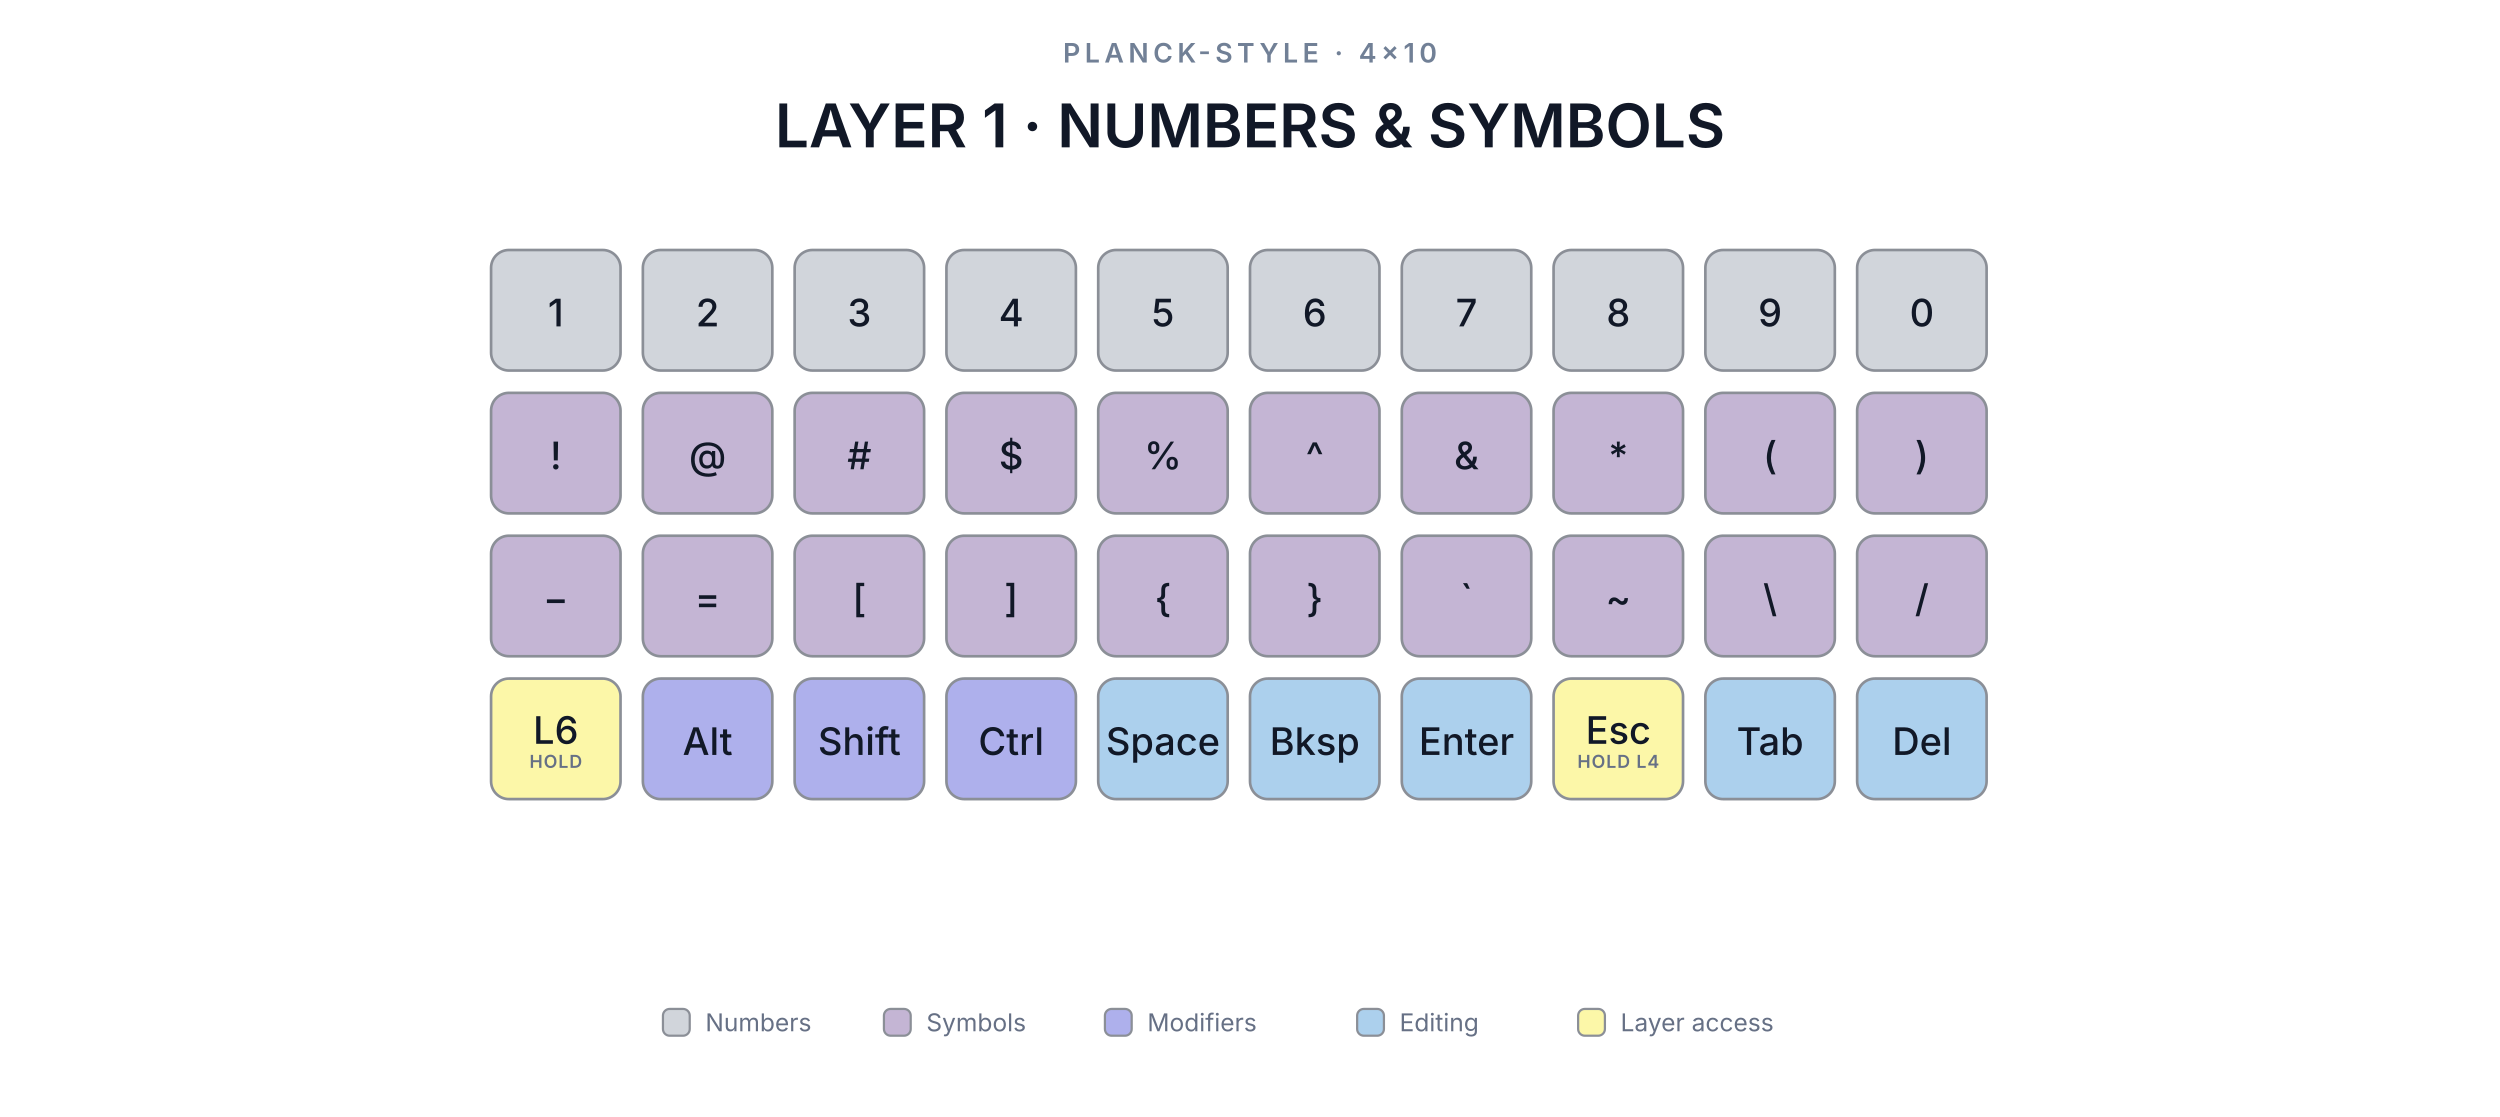
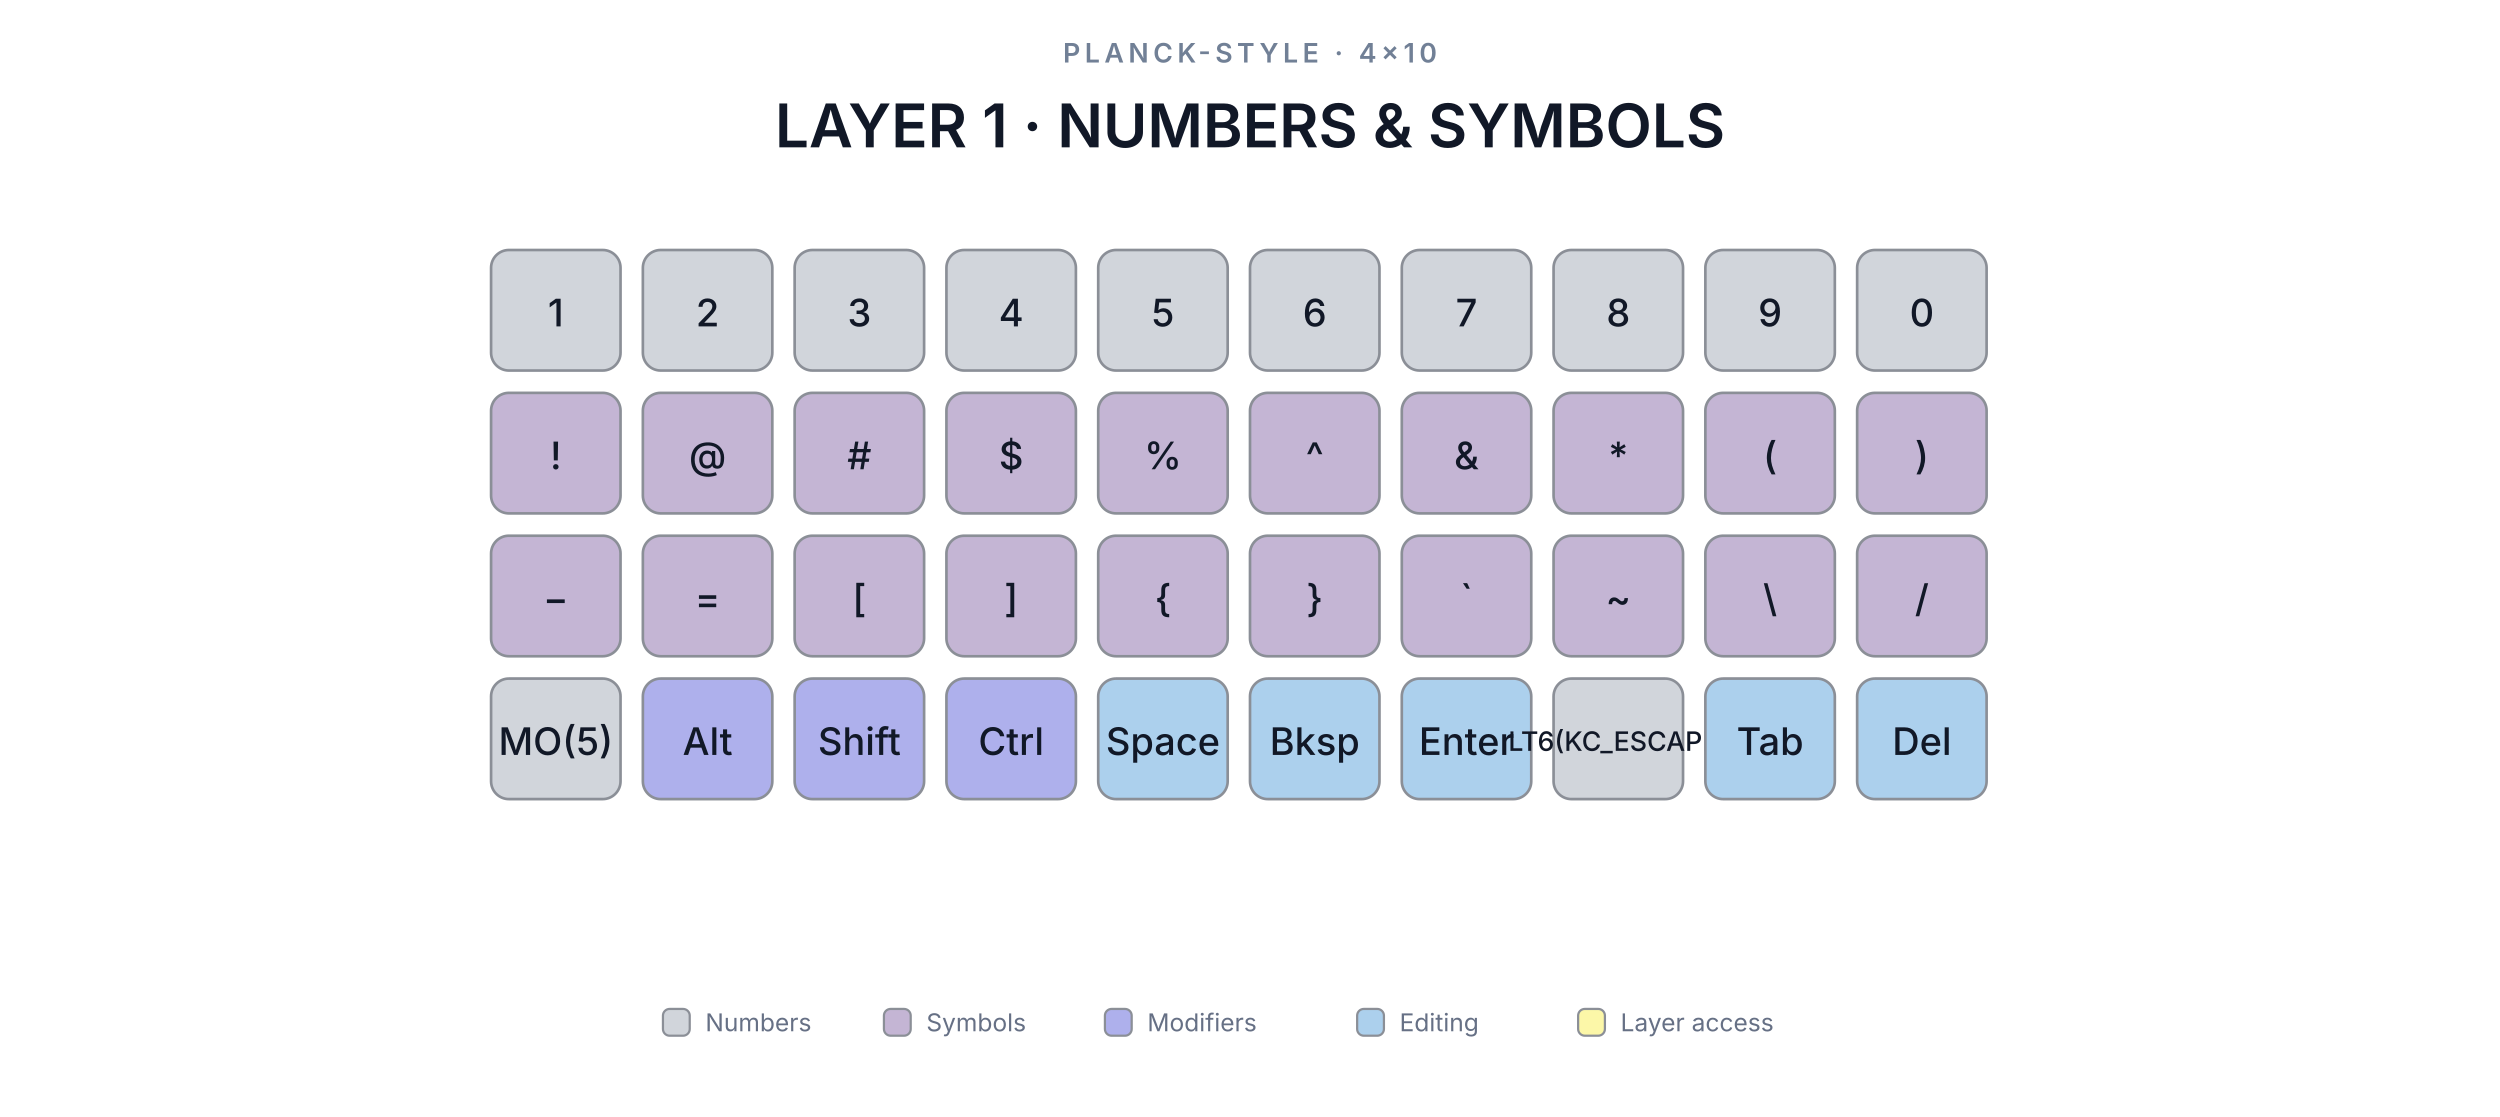
<svg xmlns="http://www.w3.org/2000/svg" viewBox="0 0 1120 500" role="img" aria-labelledby="layer-1-title layer-1-description">
  <style>
    text { font-family: Inter, ui-sans-serif, system-ui, -apple-system, BlinkMacSystemFont, "Segoe UI", sans-serif; fill: #111827; }
    .kicker { font-size: 12px; font-weight: 600; letter-spacing: 2px; text-anchor: middle; fill: #718096; }
    .title { font-size: 27px; font-weight: 600; text-anchor: middle; }
    .key-label { font-weight: 500; text-anchor: middle; dominant-baseline: middle; }
    .key-sub { font-size: 8px; font-weight: 600; letter-spacing: 0.4px; text-anchor: middle; fill: #667085; }
    .legend-label { font-size: 11px; fill: #667085; }
  </style>
  <text x="560" y="28" class="kicker">PLANCK-STYLE · 4×10</text>
  <text x="560" y="66" class="title">LAYER 1 · NUMBERS &amp; SYMBOLS</text>
  <rect x="220" y="112" width="58" height="54" rx="8" fill="#d1d5db" stroke="#8b8f97" stroke-width="1.2" />
  <text x="249.0" y="140.0" class="key-label" font-size="17">1</text>
  <rect x="288" y="112" width="58" height="54" rx="8" fill="#d1d5db" stroke="#8b8f97" stroke-width="1.2" />
  <text x="317.0" y="140.0" class="key-label" font-size="17">2</text>
  <rect x="356" y="112" width="58" height="54" rx="8" fill="#d1d5db" stroke="#8b8f97" stroke-width="1.2" />
  <text x="385.0" y="140.0" class="key-label" font-size="17">3</text>
  <rect x="424" y="112" width="58" height="54" rx="8" fill="#d1d5db" stroke="#8b8f97" stroke-width="1.2" />
  <text x="453.0" y="140.0" class="key-label" font-size="17">4</text>
  <rect x="492" y="112" width="58" height="54" rx="8" fill="#d1d5db" stroke="#8b8f97" stroke-width="1.2" />
  <text x="521.0" y="140.0" class="key-label" font-size="17">5</text>
  <rect x="560" y="112" width="58" height="54" rx="8" fill="#d1d5db" stroke="#8b8f97" stroke-width="1.2" />
  <text x="589.0" y="140.0" class="key-label" font-size="17">6</text>
  <rect x="628" y="112" width="58" height="54" rx="8" fill="#d1d5db" stroke="#8b8f97" stroke-width="1.2" />
  <text x="657.0" y="140.0" class="key-label" font-size="17">7</text>
  <rect x="696" y="112" width="58" height="54" rx="8" fill="#d1d5db" stroke="#8b8f97" stroke-width="1.2" />
  <text x="725.0" y="140.0" class="key-label" font-size="17">8</text>
  <rect x="764" y="112" width="58" height="54" rx="8" fill="#d1d5db" stroke="#8b8f97" stroke-width="1.2" />
  <text x="793.0" y="140.0" class="key-label" font-size="17">9</text>
  <rect x="832" y="112" width="58" height="54" rx="8" fill="#d1d5db" stroke="#8b8f97" stroke-width="1.2" />
  <text x="861.0" y="140.0" class="key-label" font-size="17">0</text>
  <rect x="220" y="176" width="58" height="54" rx="8" fill="#c4b5d4" stroke="#8b8f97" stroke-width="1.2" />
  <text x="249.0" y="204.0" class="key-label" font-size="17">!</text>
  <rect x="288" y="176" width="58" height="54" rx="8" fill="#c4b5d4" stroke="#8b8f97" stroke-width="1.2" />
  <text x="317.0" y="204.0" class="key-label" font-size="17">@</text>
  <rect x="356" y="176" width="58" height="54" rx="8" fill="#c4b5d4" stroke="#8b8f97" stroke-width="1.2" />
  <text x="385.0" y="204.0" class="key-label" font-size="17">#</text>
  <rect x="424" y="176" width="58" height="54" rx="8" fill="#c4b5d4" stroke="#8b8f97" stroke-width="1.2" />
  <text x="453.0" y="204.0" class="key-label" font-size="17">$</text>
  <rect x="492" y="176" width="58" height="54" rx="8" fill="#c4b5d4" stroke="#8b8f97" stroke-width="1.2" />
  <text x="521.0" y="204.0" class="key-label" font-size="17">%</text>
  <rect x="560" y="176" width="58" height="54" rx="8" fill="#c4b5d4" stroke="#8b8f97" stroke-width="1.2" />
  <text x="589.0" y="204.0" class="key-label" font-size="17">^</text>
  <rect x="628" y="176" width="58" height="54" rx="8" fill="#c4b5d4" stroke="#8b8f97" stroke-width="1.2" />
  <text x="657.0" y="204.0" class="key-label" font-size="17">&amp;</text>
  <rect x="696" y="176" width="58" height="54" rx="8" fill="#c4b5d4" stroke="#8b8f97" stroke-width="1.2" />
  <text x="725.0" y="204.0" class="key-label" font-size="17">*</text>
  <rect x="764" y="176" width="58" height="54" rx="8" fill="#c4b5d4" stroke="#8b8f97" stroke-width="1.2" />
  <text x="793.0" y="204.0" class="key-label" font-size="17">(</text>
  <rect x="832" y="176" width="58" height="54" rx="8" fill="#c4b5d4" stroke="#8b8f97" stroke-width="1.2" />
  <text x="861.0" y="204.0" class="key-label" font-size="17">)</text>
  <rect x="220" y="240" width="58" height="54" rx="8" fill="#c4b5d4" stroke="#8b8f97" stroke-width="1.2" />
  <text x="249.0" y="268.0" class="key-label" font-size="17">−</text>
  <rect x="288" y="240" width="58" height="54" rx="8" fill="#c4b5d4" stroke="#8b8f97" stroke-width="1.2" />
  <text x="317.0" y="268.0" class="key-label" font-size="17">=</text>
  <rect x="356" y="240" width="58" height="54" rx="8" fill="#c4b5d4" stroke="#8b8f97" stroke-width="1.2" />
  <text x="385.0" y="268.0" class="key-label" font-size="17">[</text>
  <rect x="424" y="240" width="58" height="54" rx="8" fill="#c4b5d4" stroke="#8b8f97" stroke-width="1.2" />
  <text x="453.0" y="268.0" class="key-label" font-size="17">]</text>
  <rect x="492" y="240" width="58" height="54" rx="8" fill="#c4b5d4" stroke="#8b8f97" stroke-width="1.2" />
  <text x="521.0" y="268.0" class="key-label" font-size="17">{</text>
  <rect x="560" y="240" width="58" height="54" rx="8" fill="#c4b5d4" stroke="#8b8f97" stroke-width="1.2" />
  <text x="589.0" y="268.0" class="key-label" font-size="17">}</text>
  <rect x="628" y="240" width="58" height="54" rx="8" fill="#c4b5d4" stroke="#8b8f97" stroke-width="1.2" />
  <text x="657.0" y="268.0" class="key-label" font-size="17">`</text>
  <rect x="696" y="240" width="58" height="54" rx="8" fill="#c4b5d4" stroke="#8b8f97" stroke-width="1.2" />
  <text x="725.0" y="268.0" class="key-label" font-size="17">~</text>
  <rect x="764" y="240" width="58" height="54" rx="8" fill="#c4b5d4" stroke="#8b8f97" stroke-width="1.2" />
  <text x="793.0" y="268.0" class="key-label" font-size="17">\</text>
  <rect x="832" y="240" width="58" height="54" rx="8" fill="#c4b5d4" stroke="#8b8f97" stroke-width="1.2" />
  <text x="861.0" y="268.0" class="key-label" font-size="17">/</text>
-   <rect x="220" y="304" width="58" height="54" rx="8" fill="#fcf7a8" stroke="#8b8f97" stroke-width="1.2" />
-   <text x="249.0" y="327.0" class="key-label" font-size="17">L6</text>
-   <text x="249.0" y="344.0" class="key-sub">HOLD</text>
+   <rect x="220" y="304" width="58" height="54" rx="8" fill="#d1d5db" stroke="#8b8f97" stroke-width="1.2" />
+   <text x="249.0" y="332.0" class="key-label" font-size="17">MO(5)</text>
  <rect x="288" y="304" width="58" height="54" rx="8" fill="#aeb0ec" stroke="#8b8f97" stroke-width="1.2" />
  <text x="317.0" y="332.0" class="key-label" font-size="17">Alt</text>
  <rect x="356" y="304" width="58" height="54" rx="8" fill="#aeb0ec" stroke="#8b8f97" stroke-width="1.2" />
  <text x="385.0" y="332.0" class="key-label" font-size="17">Shift</text>
  <rect x="424" y="304" width="58" height="54" rx="8" fill="#aeb0ec" stroke="#8b8f97" stroke-width="1.2" />
  <text x="453.0" y="332.0" class="key-label" font-size="17">Ctrl</text>
  <rect x="492" y="304" width="58" height="54" rx="8" fill="#acd0ed" stroke="#8b8f97" stroke-width="1.2" />
  <text x="521.0" y="332.0" class="key-label" font-size="17">Space</text>
  <rect x="560" y="304" width="58" height="54" rx="8" fill="#acd0ed" stroke="#8b8f97" stroke-width="1.2" />
  <text x="589.0" y="332.0" class="key-label" font-size="17">Bksp</text>
  <rect x="628" y="304" width="58" height="54" rx="8" fill="#acd0ed" stroke="#8b8f97" stroke-width="1.2" />
  <text x="657.0" y="332.0" class="key-label" font-size="17">Enter</text>
-   <rect x="696" y="304" width="58" height="54" rx="8" fill="#fcf7a8" stroke="#8b8f97" stroke-width="1.2" />
-   <text x="725.0" y="327.0" class="key-label" font-size="17">Esc</text>
-   <text x="725.0" y="344.0" class="key-sub">HOLD L4</text>
+   <rect x="696" y="304" width="58" height="54" rx="8" fill="#d1d5db" stroke="#8b8f97" stroke-width="1.2" />
+   <text x="725.0" y="332.0" class="key-label" font-size="12">LT6(KC_ESCAPE)</text>
  <rect x="764" y="304" width="58" height="54" rx="8" fill="#acd0ed" stroke="#8b8f97" stroke-width="1.2" />
  <text x="793.0" y="332.0" class="key-label" font-size="17">Tab</text>
  <rect x="832" y="304" width="58" height="54" rx="8" fill="#acd0ed" stroke="#8b8f97" stroke-width="1.2" />
  <text x="861.0" y="332.0" class="key-label" font-size="17">Del</text>
  <rect x="297.0" y="452" width="12" height="12" rx="3" fill="#d1d5db" stroke="#8b8f97" stroke-width="1" />
  <text x="316.0" y="462" class="legend-label">Numbers</text>
  <rect x="396.0" y="452" width="12" height="12" rx="3" fill="#c4b5d4" stroke="#8b8f97" stroke-width="1" />
  <text x="415.0" y="462" class="legend-label">Symbols</text>
  <rect x="495.0" y="452" width="12" height="12" rx="3" fill="#aeb0ec" stroke="#8b8f97" stroke-width="1" />
  <text x="514.0" y="462" class="legend-label">Modifiers</text>
  <rect x="608.0" y="452" width="12" height="12" rx="3" fill="#acd0ed" stroke="#8b8f97" stroke-width="1" />
  <text x="627.0" y="462" class="legend-label">Editing</text>
  <rect x="707.0" y="452" width="12" height="12" rx="3" fill="#fcf7a8" stroke="#8b8f97" stroke-width="1" />
  <text x="726.0" y="462" class="legend-label">Layer access</text>
</svg>
